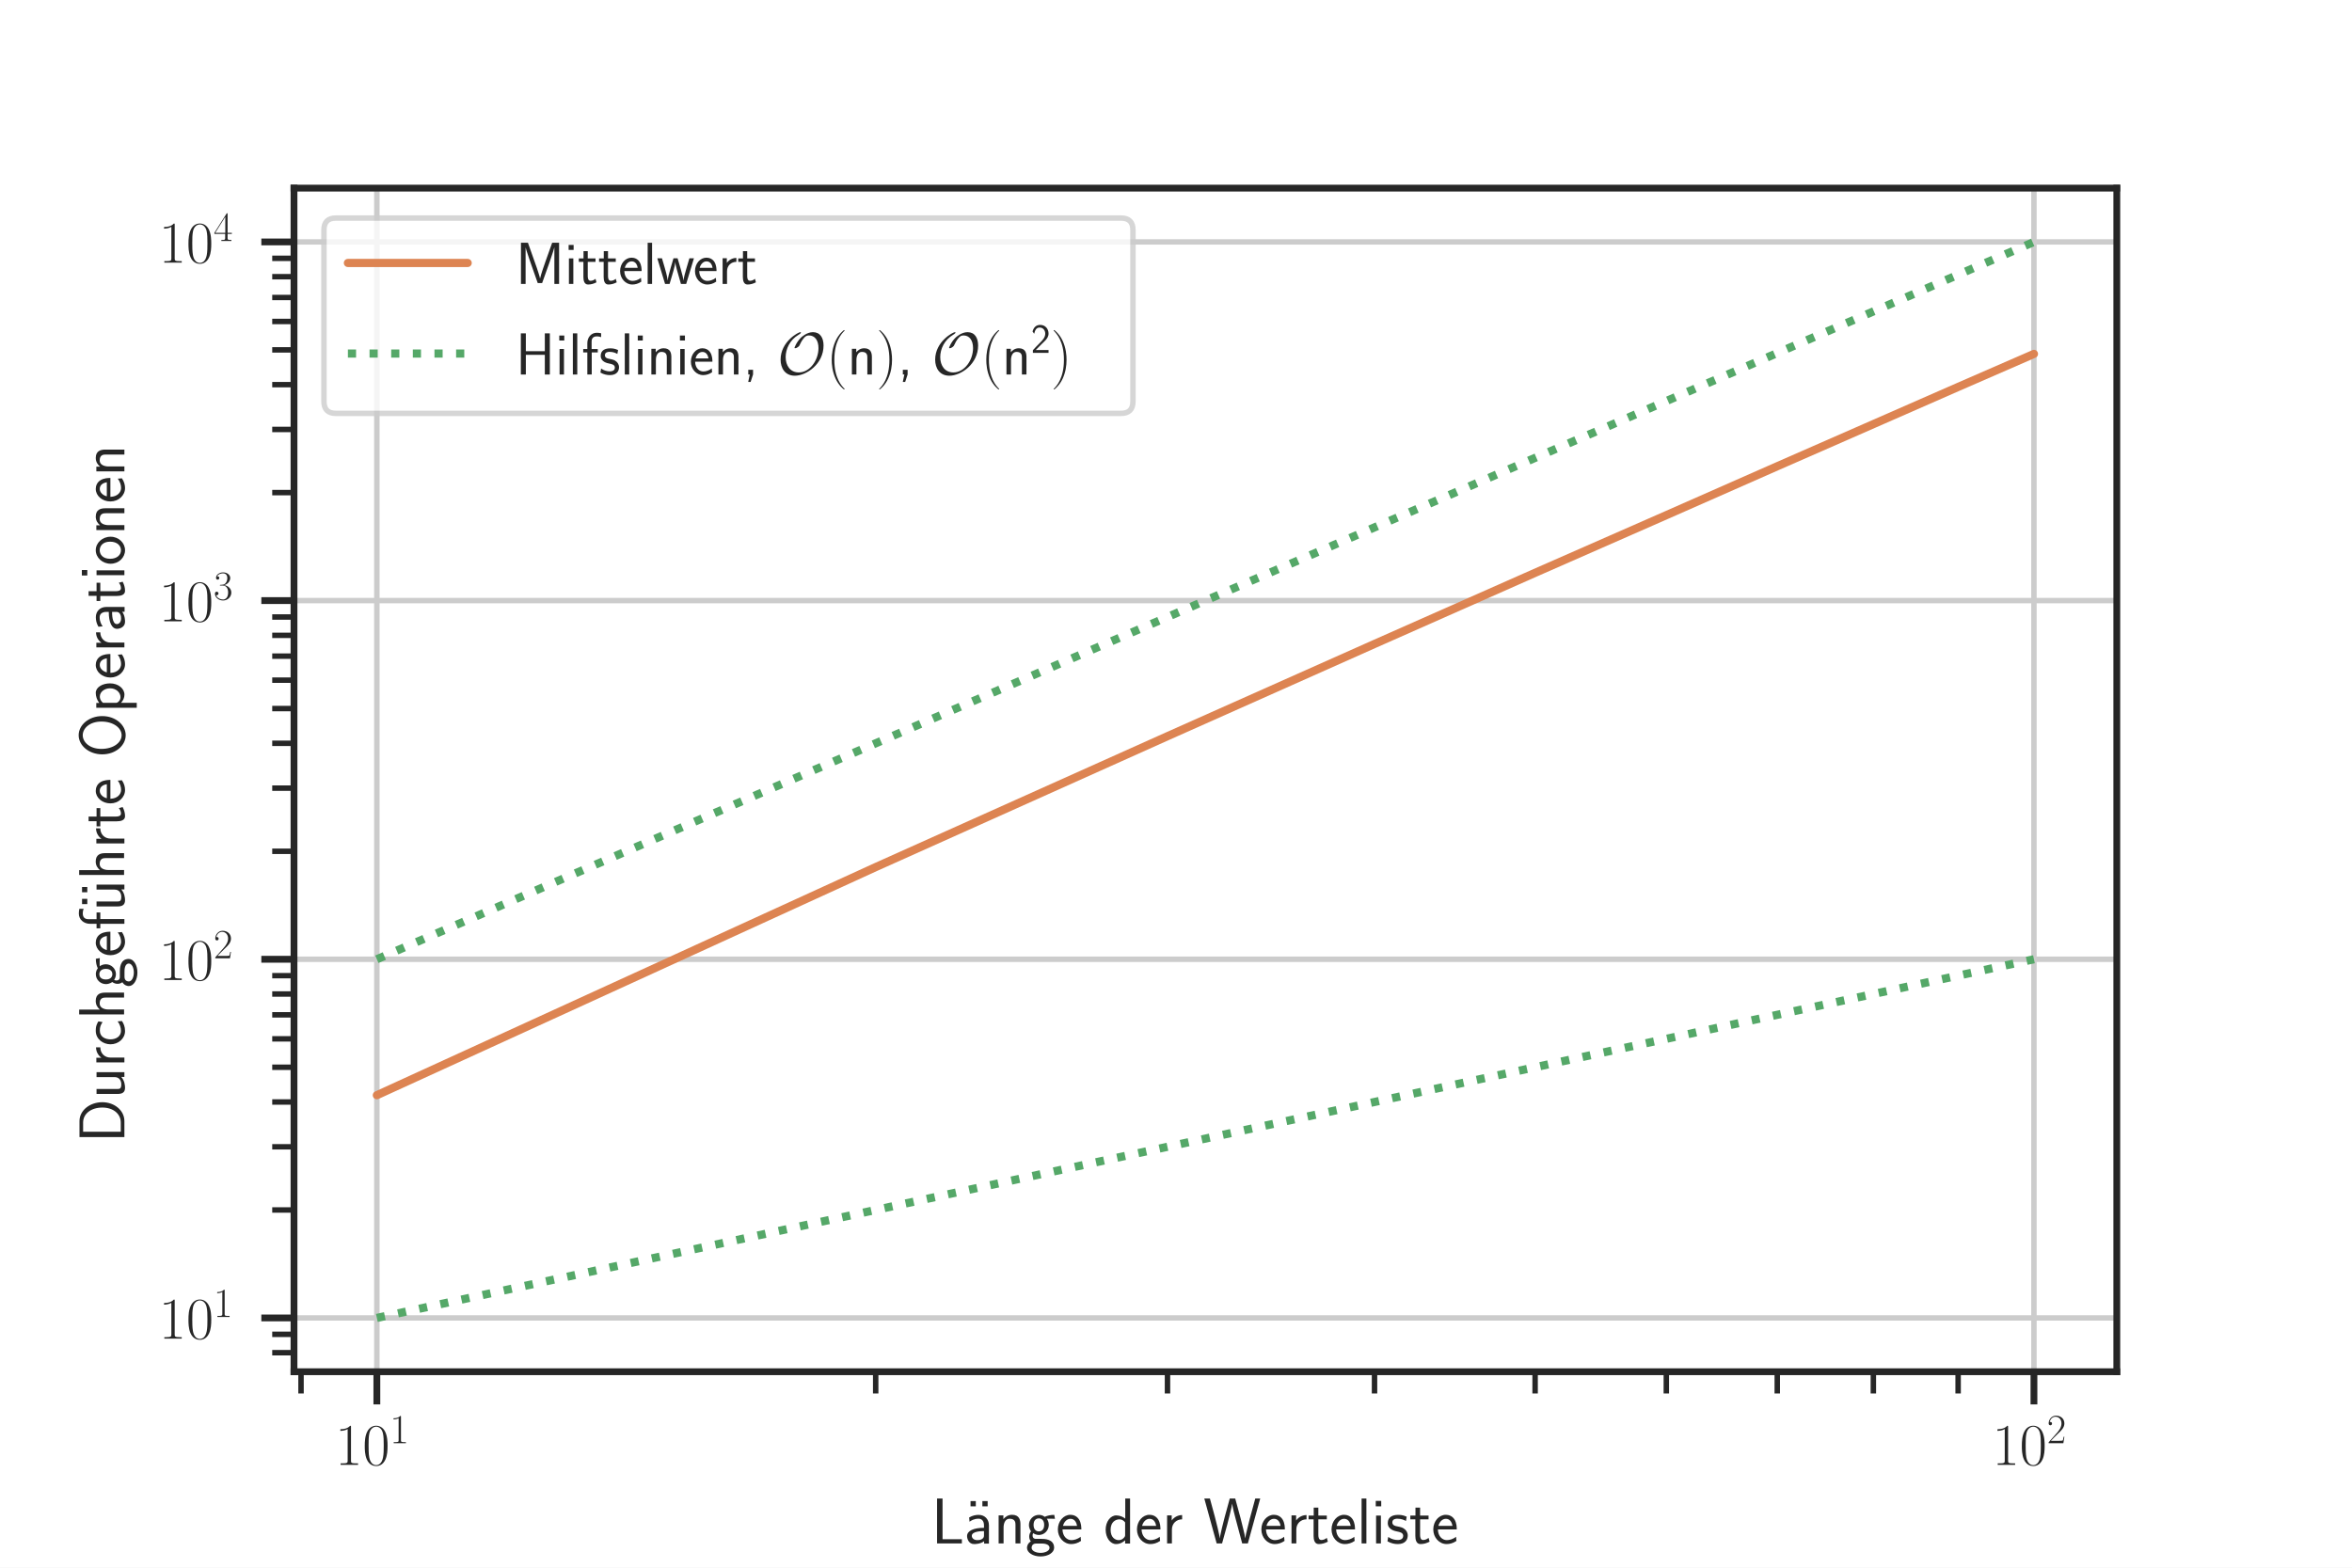
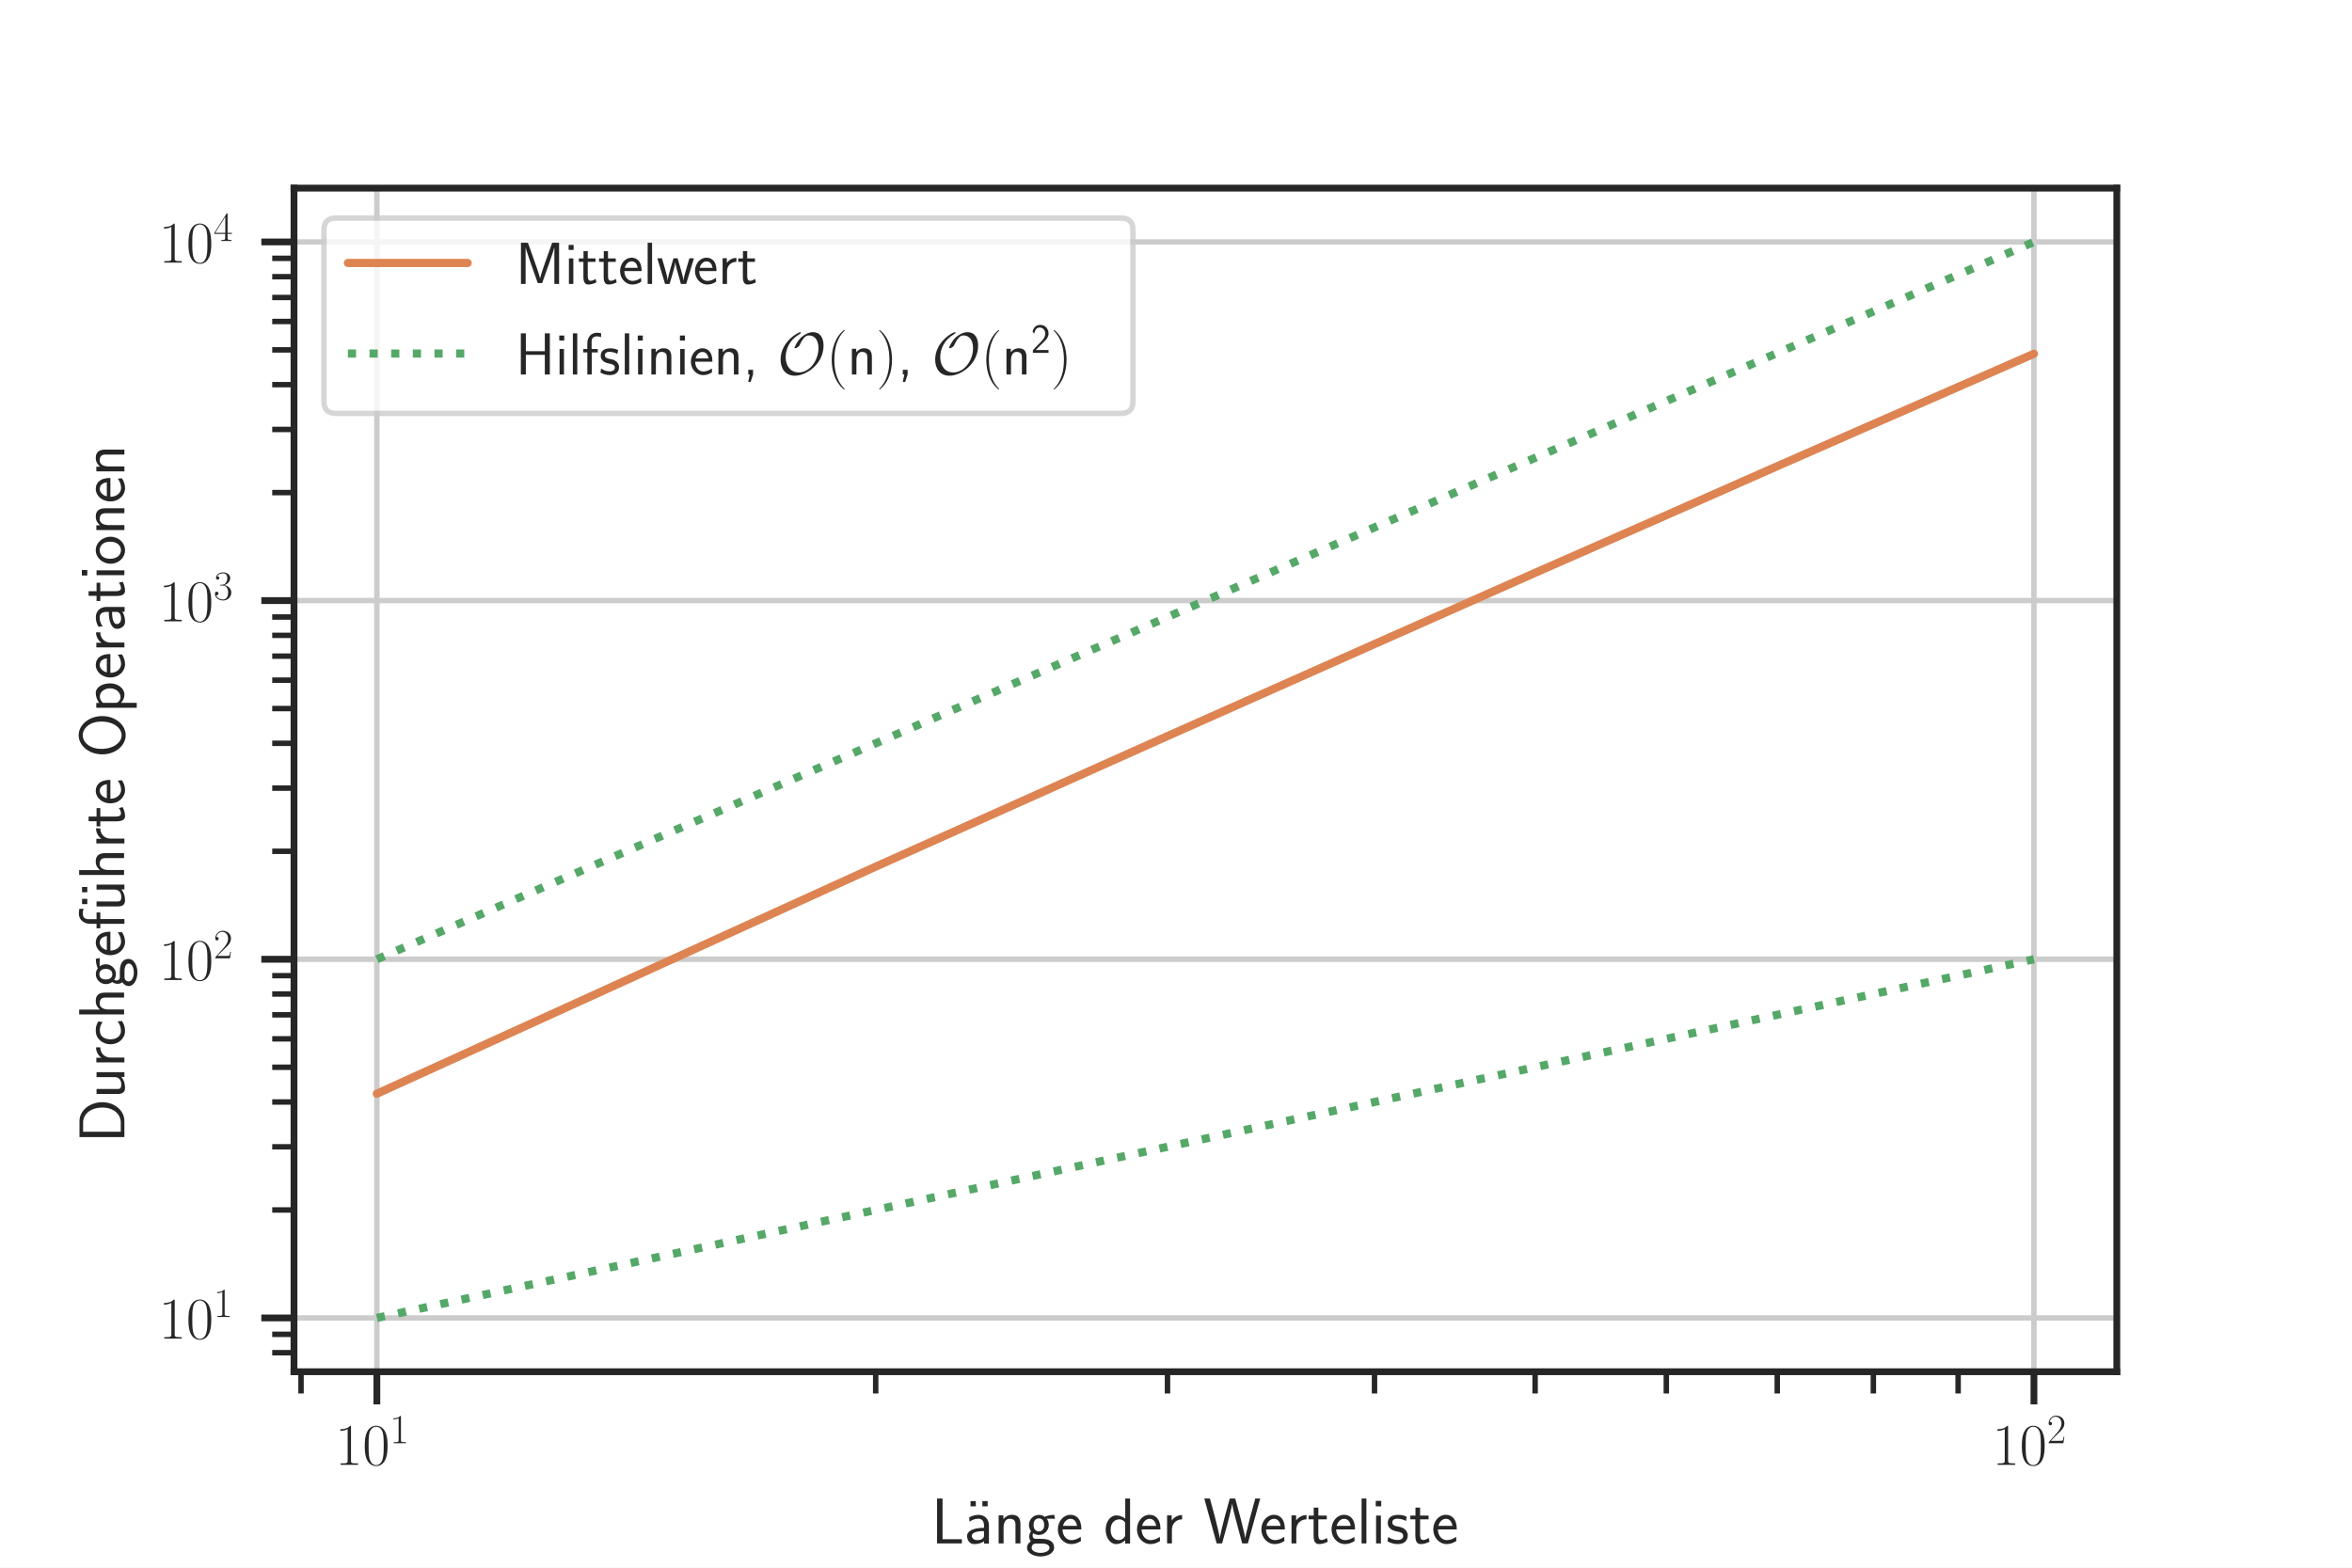
<svg xmlns="http://www.w3.org/2000/svg" xmlns:xlink="http://www.w3.org/1999/xlink" height="288pt" version="1.1" viewBox="0 0 432 288" width="432pt">
  <defs>
    <style type="text/css">*{stroke-linecap:butt;stroke-linejoin:round;}</style>
  </defs>
  <g id="figure_1">
    <g id="patch_1">
      <path d="M 0 288  L 432 288  L 432 0  L 0 0  z " style="fill:#ffffff;" />
    </g>
    <g id="axes_1">
      <g id="patch_2">
        <path d="M 54 252  L 388.8 252  L 388.8 34.56  L 54 34.56  z " style="fill:#ffffff;" />
      </g>
      <g id="matplotlib.axis_1">
        <g id="xtick_1">
          <g id="line2d_1">
-             <path clip-path="url(#p7388813d84)" d="M 69.218 252  L 69.218 34.56  " style="fill:none;stroke:#cccccc;stroke-linecap:round;" />
+             <path clip-path="url(#pfc6d46f05e)" d="M 69.218 252  L 69.218 34.56  " style="fill:none;stroke:#cccccc;stroke-linecap:round;" />
          </g>
          <g id="line2d_2">
            <defs>
-               <path d="M 0 0  L 0 6  " id="m7751dc922f" style="stroke:#262626;stroke-width:1.25;" />
-             </defs>
-             <g>
-               <use style="fill:#262626;stroke:#262626;stroke-width:1.25;" x="69.218" xlink:href="#m7751dc922f" y="252" />
+               <path d="M 0 0  L 0 6  " id="m18d33580fa" style="stroke:#262626;stroke-width:1.25;" />
+             </defs>
+             <g>
+               <use style="fill:#262626;stroke:#262626;stroke-width:1.25;" x="69.218" xlink:href="#m18d33580fa" y="252" />
            </g>
          </g>
          <g id="text_1">
            <g style="fill:#262626;" transform="translate(61.55454 269.1103)scale(0.11 -0.11)">
              <defs>
                <path d="M 1702 4058  C 1702 4192 1696 4192 1606 4192  C 1357 3916 979 3827 621 3827  C 602 3827 570 3827 563 3808  C 557 3795 557 3782 557 3648  C 755 3648 1088 3686 1344 3839  L 1344 461  C 1344 236 1331 160 781 160  L 589 160  L 589 0  C 896 0 1216 0 1523 0  C 1830 0 2150 0 2458 0  L 2458 160  L 2266 160  C 1715 160 1702 230 1702 458  L 1702 4058  z " id="CMR17-31" transform="scale(0.015625)" />
                <path d="M 2688 2025  C 2688 2416 2682 3080 2413 3591  C 2176 4039 1798 4198 1466 4198  C 1158 4198 768 4058 525 3597  C 269 3118 243 2524 243 2025  C 243 1661 250 1106 448 619  C 723 -39 1216 -128 1466 -128  C 1760 -128 2208 -7 2470 600  C 2662 1042 2688 1559 2688 2025  z M 1466 -26  C 1056 -26 813 325 723 812  C 653 1188 653 1738 653 2096  C 653 2588 653 2997 736 3387  C 858 3929 1216 4096 1466 4096  C 1728 4096 2067 3923 2189 3400  C 2272 3036 2278 2607 2278 2096  C 2278 1680 2278 1169 2202 792  C 2067 95 1690 -26 1466 -26  z " id="CMR17-30" transform="scale(0.015625)" />
              </defs>
              <use transform="scale(0.996264)" xlink:href="#CMR17-31" />
              <use transform="translate(45.69048 0)scale(0.996264)" xlink:href="#CMR17-30" />
              <use transform="translate(91.38095 36.15364)scale(0.697382)" xlink:href="#CMR17-31" />
            </g>
          </g>
        </g>
        <g id="xtick_2">
          <g id="line2d_3">
-             <path clip-path="url(#p7388813d84)" d="M 373.582 252  L 373.582 34.56  " style="fill:none;stroke:#cccccc;stroke-linecap:round;" />
+             <path clip-path="url(#pfc6d46f05e)" d="M 373.582 252  L 373.582 34.56  " style="fill:none;stroke:#cccccc;stroke-linecap:round;" />
          </g>
          <g id="line2d_4">
            <g>
-               <use style="fill:#262626;stroke:#262626;stroke-width:1.25;" x="373.582" xlink:href="#m7751dc922f" y="252" />
+               <use style="fill:#262626;stroke:#262626;stroke-width:1.25;" x="373.582" xlink:href="#m18d33580fa" y="252" />
            </g>
          </g>
          <g id="text_2">
            <g style="fill:#262626;" transform="translate(365.9182 269.1103)scale(0.11 -0.11)">
              <defs>
                <path d="M 2669 989  L 2554 989  C 2490 536 2438 459 2413 420  C 2381 369 1920 369 1830 369  L 602 369  C 832 619 1280 1072 1824 1597  C 2214 1967 2669 2402 2669 3035  C 2669 3790 2067 4224 1395 4224  C 691 4224 262 3604 262 3030  C 262 2780 448 2748 525 2748  C 589 2748 781 2787 781 3010  C 781 3207 614 3264 525 3264  C 486 3264 448 3258 422 3245  C 544 3790 915 4058 1306 4058  C 1862 4058 2227 3617 2227 3035  C 2227 2479 1901 2000 1536 1584  L 262 146  L 262 0  L 2515 0  L 2669 989  z " id="CMR17-32" transform="scale(0.015625)" />
              </defs>
              <use transform="scale(0.996264)" xlink:href="#CMR17-31" />
              <use transform="translate(45.69048 0)scale(0.996264)" xlink:href="#CMR17-30" />
              <use transform="translate(91.38095 36.15364)scale(0.697382)" xlink:href="#CMR17-32" />
            </g>
          </g>
        </g>
        <g id="xtick_3">
          <g id="line2d_5">
            <defs>
-               <path d="M 0 0  L 0 4  " id="m224a366de1" style="stroke:#262626;" />
-             </defs>
-             <g>
-               <use style="fill:#262626;stroke:#262626;" x="55.291" xlink:href="#m224a366de1" y="252" />
+               <path d="M 0 0  L 0 4  " id="m194d5237f5" style="stroke:#262626;" />
+             </defs>
+             <g>
+               <use style="fill:#262626;stroke:#262626;" x="55.291" xlink:href="#m194d5237f5" y="252" />
            </g>
          </g>
        </g>
        <g id="xtick_4">
          <g id="line2d_6">
            <g>
-               <use style="fill:#262626;stroke:#262626;" x="160.841" xlink:href="#m224a366de1" y="252" />
+               <use style="fill:#262626;stroke:#262626;" x="160.841" xlink:href="#m194d5237f5" y="252" />
            </g>
          </g>
        </g>
        <g id="xtick_5">
          <g id="line2d_7">
            <g>
-               <use style="fill:#262626;stroke:#262626;" x="214.437" xlink:href="#m224a366de1" y="252" />
+               <use style="fill:#262626;stroke:#262626;" x="214.437" xlink:href="#m194d5237f5" y="252" />
            </g>
          </g>
        </g>
        <g id="xtick_6">
          <g id="line2d_8">
            <g>
-               <use style="fill:#262626;stroke:#262626;" x="252.463" xlink:href="#m224a366de1" y="252" />
+               <use style="fill:#262626;stroke:#262626;" x="252.463" xlink:href="#m194d5237f5" y="252" />
            </g>
          </g>
        </g>
        <g id="xtick_7">
          <g id="line2d_9">
            <g>
-               <use style="fill:#262626;stroke:#262626;" x="281.959" xlink:href="#m224a366de1" y="252" />
+               <use style="fill:#262626;stroke:#262626;" x="281.959" xlink:href="#m194d5237f5" y="252" />
            </g>
          </g>
        </g>
        <g id="xtick_8">
          <g id="line2d_10">
            <g>
-               <use style="fill:#262626;stroke:#262626;" x="306.059" xlink:href="#m224a366de1" y="252" />
+               <use style="fill:#262626;stroke:#262626;" x="306.059" xlink:href="#m194d5237f5" y="252" />
            </g>
          </g>
        </g>
        <g id="xtick_9">
          <g id="line2d_11">
            <g>
-               <use style="fill:#262626;stroke:#262626;" x="326.435" xlink:href="#m224a366de1" y="252" />
+               <use style="fill:#262626;stroke:#262626;" x="326.435" xlink:href="#m194d5237f5" y="252" />
            </g>
          </g>
        </g>
        <g id="xtick_10">
          <g id="line2d_12">
            <g>
-               <use style="fill:#262626;stroke:#262626;" x="344.086" xlink:href="#m224a366de1" y="252" />
+               <use style="fill:#262626;stroke:#262626;" x="344.086" xlink:href="#m194d5237f5" y="252" />
            </g>
          </g>
        </g>
        <g id="xtick_11">
          <g id="line2d_13">
            <g>
-               <use style="fill:#262626;stroke:#262626;" x="359.655" xlink:href="#m224a366de1" y="252" />
+               <use style="fill:#262626;stroke:#262626;" x="359.655" xlink:href="#m194d5237f5" y="252" />
            </g>
          </g>
        </g>
        <g id="text_3">
          <g style="fill:#262626;" transform="translate(171.063 283.5434)scale(0.12 -0.12)">
            <defs>
              <path d="M 1670 414  C 1594 414 1517 414 1440 414  L 1101 414  L 1101 4416  L 563 4416  L 563 0  L 3002 0  L 3002 414  L 1670 414  z " id="CMSS17-4c" transform="scale(0.015625)" />
              <path d="M 1178 4164  L 659 4164  L 659 3648  L 1178 3648  L 1178 4164  z M 2342 4164  L 1824 4164  L 1824 3648  L 2342 3648  L 2342 4164  z " id="CMSS17-7f" transform="scale(0.015625)" />
              <path d="M 2406 1791  C 2406 2392 1978 2808 1402 2808  C 1120 2808 813 2757 461 2553  L 499 2135  C 659 2248 934 2432 1395 2432  C 1722 2432 1920 2180 1920 1782  L 1920 1536  C 896 1536 256 1238 256 726  C 256 461 416 -64 947 -64  C 1043 -64 1562 -64 1933 217  L 1933 -19  L 2406 -19  L 2406 1791  z M 1920 816  C 1920 701 1920 548 1728 434  C 1562 325 1350 325 1261 325  C 941 325 723 511 723 744  C 723 1211 1722 1211 1920 1211  L 1920 816  z " id="CMSS17-61" transform="scale(0.015625)" />
              <path d="M 2618 1877  C 2618 2283 2522 2816 1798 2816  C 1389 2816 1120 2606 941 2389  L 941 2758  L 474 2758  L 474 0  L 960 0  L 960 1559  C 960 1964 1114 2428 1549 2428  C 2112 2428 2131 2048 2131 1829  L 2131 0  L 2618 0  L 2618 1877  z " id="CMSS17-6e" transform="scale(0.015625)" />
              <path d="M 2848 2808  C 2483 2808 2170 2738 1914 2617  C 1702 2777 1485 2808 1338 2808  C 781 2808 358 2349 358 1814  C 358 1468 550 1207 563 1195  C 448 1035 384 863 384 672  C 384 448 474 289 544 200  C 211 -3 166 -314 166 -435  C 166 -898 749 -1280 1498 -1280  C 2253 -1280 2835 -898 2835 -428  C 2835 448 1856 448 1587 448  L 1069 448  C 973 448 717 448 717 791  C 717 921 774 1004 781 1010  C 877 940 1075 832 1338 832  C 1869 832 2310 1278 2310 1827  C 2310 2132 2170 2355 2112 2432  L 2131 2432  C 2150 2432 2419 2432 2515 2432  C 2720 2432 2739 2429 2918 2419  L 2848 2808  z M 1338 1182  C 1120 1182 813 1315 813 1823  C 813 2375 1165 2464 1331 2464  C 1549 2464 1856 2331 1856 1823  C 1856 1271 1504 1182 1338 1182  z M 1581 -10  C 1734 -10 2381 -10 2381 -442  C 2381 -714 1984 -929 1504 -929  C 1018 -929 621 -720 621 -435  C 621 -403 621 -10 1062 -10  L 1581 -10  z " id="CMSS17-67" transform="scale(0.015625)" />
              <path d="M 2502 1377  C 2502 1590 2490 2003 2285 2345  C 2061 2713 1696 2816 1421 2816  C 755 2816 192 2188 192 1375  C 192 582 774 -64 1510 -64  C 1798 -64 2150 19 2470 248  C 2470 274 2458 414 2451 420  C 2451 433 2432 630 2432 656  C 2125 407 1773 325 1517 325  C 1107 325 666 667 646 1377  L 2502 1377  z M 698 1728  C 781 2084 1062 2421 1421 2421  C 1517 2421 1965 2421 2080 1728  L 698 1728  z " id="CMSS17-65" transform="scale(0.015625)" />
              <path d="M 2611 4416  L 2138 4416  L 2138 2438  C 1939 2603 1613 2756 1254 2756  C 672 2756 211 2131 211 1347  C 211 562 666 -64 1235 -64  C 1677 -64 1971 172 2125 306  L 2125 -13  L 2611 -13  L 2611 4416  z M 2125 836  C 2125 747 2125 653 1926 482  C 1798 375 1645 325 1498 325  C 1152 325 698 576 698 1340  C 698 2134 1210 2368 1562 2368  C 1798 2368 1990 2254 2125 2065  L 2125 836  z " id="CMSS17-64" transform="scale(0.015625)" />
              <path d="M 954 1363  C 954 1965 1395 2368 1958 2368  L 1958 2789  C 1549 2789 1165 2585 934 2253  L 934 2758  L 480 2758  L 480 0  L 954 0  L 954 1363  z " id="CMSS17-72" transform="scale(0.015625)" />
              <path d="M 5581 4416  L 5094 4416  L 4557 2437  C 4474 2118 4397 1801 4320 1482  C 4205 1011 4122 681 4109 515  L 4102 515  C 4090 687 4006 1049 3904 1457  C 3827 1795 3744 2131 3654 2462  L 3123 4416  L 2586 4416  L 2080 2562  L 1824 1549  C 1632 747 1626 632 1613 505  L 1606 505  C 1606 543 1581 753 1402 1498  C 1312 1868 1222 2244 1126 2601  L 634 4416  L 83 4416  L 1299 0  L 1830 0  L 2336 1839  L 2592 2851  C 2765 3564 2803 3742 2816 3901  L 2822 3901  C 2822 3876 2880 3474 3130 2545  L 3808 0  L 4365 0  L 5581 4416  z " id="CMSS17-57" transform="scale(0.015625)" />
              <path d="M 1069 2368  L 1901 2368  L 1901 2737  L 1069 2737  L 1069 3520  L 614 3520  L 614 2737  L 109 2737  L 109 2368  L 602 2368  L 602 749  C 602 384 685 -64 1107 -64  C 1427 -64 1722 25 2003 172  L 1901 548  C 1747 414 1562 337 1363 337  C 1082 337 1069 696 1069 856  L 1069 2368  z " id="CMSS17-74" transform="scale(0.015625)" />
              <path d="M 947 4416  L 474 4416  L 474 0  L 947 0  L 947 4416  z " id="CMSS17-6c" transform="scale(0.015625)" />
              <path d="M 979 4183  L 442 4183  L 442 3648  L 979 3648  L 979 4183  z M 947 2739  L 474 2739  L 474 0  L 947 0  L 947 2739  z " id="CMSS17-69" transform="scale(0.015625)" />
              <path d="M 2061 2627  C 1683 2807 1389 2807 1197 2807  C 742 2807 198 2648 198 2003  C 198 1359 902 1218 1094 1179  C 1389 1122 1715 1058 1715 740  C 1715 337 1254 337 1171 337  C 915 337 563 407 243 638  L 166 210  C 531 0 883 -64 1178 -64  C 1965 -64 2163 416 2163 781  C 2163 1094 1984 1305 1862 1401  C 1651 1568 1574 1587 1050 1696  C 960 1709 646 1779 646 2066  C 646 2432 1050 2432 1139 2432  C 1555 2432 1811 2303 1984 2208  L 2061 2627  z " id="CMSS17-73" transform="scale(0.015625)" />
            </defs>
            <use transform="scale(0.996264)" xlink:href="#CMSS17-4c" />
            <use transform="translate(49.72625 0)scale(0.996264)" xlink:href="#CMSS17-7f" />
            <use transform="translate(50.68711 0)scale(0.996264)" xlink:href="#CMSS17-61" />
            <use transform="translate(95.60903 0)scale(0.996264)" xlink:href="#CMSS17-6e" />
            <use transform="translate(143.814 0)scale(0.996264)" xlink:href="#CMSS17-67" />
            <use transform="translate(190.6576 0)scale(0.996264)" xlink:href="#CMSS17-65" />
            <use transform="translate(263.5255 0)scale(0.996264)" xlink:href="#CMSS17-64" />
            <use transform="translate(311.7305 0)scale(0.996264)" xlink:href="#CMSS17-65" />
            <use transform="translate(353.3693 0)scale(0.996264)" xlink:href="#CMSS17-72" />
            <use transform="translate(416.5082 0)scale(0.996264)" xlink:href="#CMSS17-57" />
            <use transform="translate(502.1479 0)scale(0.996264)" xlink:href="#CMSS17-65" />
            <use transform="translate(543.7867 0)scale(0.996264)" xlink:href="#CMSS17-72" />
            <use transform="translate(575.6965 0)scale(0.996264)" xlink:href="#CMSS17-74" />
            <use transform="translate(609.5281 0)scale(0.996264)" xlink:href="#CMSS17-65" />
            <use transform="translate(651.1669 0)scale(0.996264)" xlink:href="#CMSS17-6c" />
            <use transform="translate(673.3476 0)scale(0.996264)" xlink:href="#CMSS17-69" />
            <use transform="translate(695.5283 0)scale(0.996264)" xlink:href="#CMSS17-73" />
            <use transform="translate(731.4419 0)scale(0.996264)" xlink:href="#CMSS17-74" />
            <use transform="translate(765.2734 0)scale(0.996264)" xlink:href="#CMSS17-65" />
          </g>
        </g>
      </g>
      <g id="matplotlib.axis_2">
        <g id="ytick_1">
          <g id="line2d_14">
-             <path clip-path="url(#p7388813d84)" d="M 54 242.116  L 388.8 242.116  " style="fill:none;stroke:#cccccc;stroke-linecap:round;" />
+             <path clip-path="url(#pfc6d46f05e)" d="M 54 242.116  L 388.8 242.116  " style="fill:none;stroke:#cccccc;stroke-linecap:round;" />
          </g>
          <g id="line2d_15">
            <defs>
-               <path d="M 0 0  L -6 0  " id="m3e119f5c0b" style="stroke:#262626;stroke-width:1.25;" />
-             </defs>
-             <g>
-               <use style="fill:#262626;stroke:#262626;stroke-width:1.25;" x="54" xlink:href="#m3e119f5c0b" y="242.116" />
+               <path d="M 0 0  L -6 0  " id="m3c5a8a7a75" style="stroke:#262626;stroke-width:1.25;" />
+             </defs>
+             <g>
+               <use style="fill:#262626;stroke:#262626;stroke-width:1.25;" x="54" xlink:href="#m3c5a8a7a75" y="242.116" />
            </g>
          </g>
          <g id="text_4">
            <g style="fill:#262626;" transform="translate(29.17273 245.9215)scale(0.11 -0.11)">
              <use transform="scale(0.996264)" xlink:href="#CMR17-31" />
              <use transform="translate(45.69048 0)scale(0.996264)" xlink:href="#CMR17-30" />
              <use transform="translate(91.38095 36.15364)scale(0.697382)" xlink:href="#CMR17-31" />
            </g>
          </g>
        </g>
        <g id="ytick_2">
          <g id="line2d_16">
-             <path clip-path="url(#p7388813d84)" d="M 54 176.225  L 388.8 176.225  " style="fill:none;stroke:#cccccc;stroke-linecap:round;" />
+             <path clip-path="url(#pfc6d46f05e)" d="M 54 176.225  L 388.8 176.225  " style="fill:none;stroke:#cccccc;stroke-linecap:round;" />
          </g>
          <g id="line2d_17">
            <g>
-               <use style="fill:#262626;stroke:#262626;stroke-width:1.25;" x="54" xlink:href="#m3e119f5c0b" y="176.225" />
+               <use style="fill:#262626;stroke:#262626;stroke-width:1.25;" x="54" xlink:href="#m3c5a8a7a75" y="176.225" />
            </g>
          </g>
          <g id="text_5">
            <g style="fill:#262626;" transform="translate(29.17273 180.0306)scale(0.11 -0.11)">
              <use transform="scale(0.996264)" xlink:href="#CMR17-31" />
              <use transform="translate(45.69048 0)scale(0.996264)" xlink:href="#CMR17-30" />
              <use transform="translate(91.38095 36.15364)scale(0.697382)" xlink:href="#CMR17-32" />
            </g>
          </g>
        </g>
        <g id="ytick_3">
          <g id="line2d_18">
-             <path clip-path="url(#p7388813d84)" d="M 54 110.335  L 388.8 110.335  " style="fill:none;stroke:#cccccc;stroke-linecap:round;" />
+             <path clip-path="url(#pfc6d46f05e)" d="M 54 110.335  L 388.8 110.335  " style="fill:none;stroke:#cccccc;stroke-linecap:round;" />
          </g>
          <g id="line2d_19">
            <g>
-               <use style="fill:#262626;stroke:#262626;stroke-width:1.25;" x="54" xlink:href="#m3e119f5c0b" y="110.335" />
+               <use style="fill:#262626;stroke:#262626;stroke-width:1.25;" x="54" xlink:href="#m3c5a8a7a75" y="110.335" />
            </g>
          </g>
          <g id="text_6">
            <g style="fill:#262626;" transform="translate(29.17273 114.1397)scale(0.11 -0.11)">
              <defs>
                <path d="M 1414 2157  C 1984 2157 2234 1662 2234 1090  C 2234 320 1824 25 1453 25  C 1114 25 563 194 390 693  C 422 680 454 680 486 680  C 640 680 755 782 755 948  C 755 1133 614 1216 486 1216  C 378 1216 211 1165 211 926  C 211 335 787 -128 1466 -128  C 2176 -128 2720 430 2720 1085  C 2720 1707 2208 2157 1600 2227  C 2086 2328 2554 2756 2554 3329  C 2554 3820 2048 4179 1472 4179  C 890 4179 378 3829 378 3329  C 378 3110 544 3072 627 3072  C 762 3072 877 3155 877 3321  C 877 3486 762 3569 627 3569  C 602 3569 570 3569 544 3557  C 730 3959 1235 4032 1459 4032  C 1683 4032 2106 3925 2106 3320  C 2106 3143 2080 2828 1862 2550  C 1670 2304 1453 2304 1242 2284  C 1210 2284 1062 2269 1037 2269  C 992 2263 966 2257 966 2208  C 966 2163 973 2157 1101 2157  L 1414 2157  z " id="CMR17-33" transform="scale(0.015625)" />
              </defs>
              <use transform="scale(0.996264)" xlink:href="#CMR17-31" />
              <use transform="translate(45.69048 0)scale(0.996264)" xlink:href="#CMR17-30" />
              <use transform="translate(91.38095 36.15364)scale(0.697382)" xlink:href="#CMR17-33" />
            </g>
          </g>
        </g>
        <g id="ytick_4">
          <g id="line2d_20">
-             <path clip-path="url(#p7388813d84)" d="M 54 44.444  L 388.8 44.444  " style="fill:none;stroke:#cccccc;stroke-linecap:round;" />
+             <path clip-path="url(#pfc6d46f05e)" d="M 54 44.444  L 388.8 44.444  " style="fill:none;stroke:#cccccc;stroke-linecap:round;" />
          </g>
          <g id="line2d_21">
            <g>
-               <use style="fill:#262626;stroke:#262626;stroke-width:1.25;" x="54" xlink:href="#m3e119f5c0b" y="44.444" />
+               <use style="fill:#262626;stroke:#262626;stroke-width:1.25;" x="54" xlink:href="#m3c5a8a7a75" y="44.444" />
            </g>
          </g>
          <g id="text_7">
            <g style="fill:#262626;" transform="translate(29.17273 48.24881)scale(0.11 -0.11)">
              <defs>
                <path d="M 2150 4122  C 2150 4256 2144 4256 2029 4256  L 128 1254  L 128 1088  L 1779 1088  L 1779 457  C 1779 224 1766 160 1318 160  L 1197 160  L 1197 0  C 1402 0 1747 0 1965 0  C 2182 0 2528 0 2733 0  L 2733 160  L 2611 160  C 2163 160 2150 224 2150 457  L 2150 1088  L 2803 1088  L 2803 1254  L 2150 1254  L 2150 4122  z M 1798 3703  L 1798 1254  L 256 1254  L 1798 3703  z " id="CMR17-34" transform="scale(0.015625)" />
              </defs>
              <use transform="scale(0.996264)" xlink:href="#CMR17-31" />
              <use transform="translate(45.69048 0)scale(0.996264)" xlink:href="#CMR17-30" />
              <use transform="translate(91.38095 36.15364)scale(0.697382)" xlink:href="#CMR17-34" />
            </g>
          </g>
        </g>
        <g id="ytick_5">
          <g id="line2d_22">
            <defs>
-               <path d="M 0 0  L -4 0  " id="maba3a957bd" style="stroke:#262626;" />
-             </defs>
-             <g>
-               <use style="fill:#262626;stroke:#262626;" x="54" xlink:href="#maba3a957bd" y="248.502" />
+               <path d="M 0 0  L -4 0  " id="m98c949dd02" style="stroke:#262626;" />
+             </defs>
+             <g>
+               <use style="fill:#262626;stroke:#262626;" x="54" xlink:href="#m98c949dd02" y="248.502" />
            </g>
          </g>
        </g>
        <g id="ytick_6">
          <g id="line2d_23">
            <g>
-               <use style="fill:#262626;stroke:#262626;" x="54" xlink:href="#maba3a957bd" y="245.131" />
+               <use style="fill:#262626;stroke:#262626;" x="54" xlink:href="#m98c949dd02" y="245.131" />
            </g>
          </g>
        </g>
        <g id="ytick_7">
          <g id="line2d_24">
            <g>
-               <use style="fill:#262626;stroke:#262626;" x="54" xlink:href="#maba3a957bd" y="222.281" />
+               <use style="fill:#262626;stroke:#262626;" x="54" xlink:href="#m98c949dd02" y="222.281" />
            </g>
          </g>
        </g>
        <g id="ytick_8">
          <g id="line2d_25">
            <g>
-               <use style="fill:#262626;stroke:#262626;" x="54" xlink:href="#maba3a957bd" y="210.678" />
+               <use style="fill:#262626;stroke:#262626;" x="54" xlink:href="#m98c949dd02" y="210.678" />
            </g>
          </g>
        </g>
        <g id="ytick_9">
          <g id="line2d_26">
            <g>
-               <use style="fill:#262626;stroke:#262626;" x="54" xlink:href="#maba3a957bd" y="202.446" />
+               <use style="fill:#262626;stroke:#262626;" x="54" xlink:href="#m98c949dd02" y="202.446" />
            </g>
          </g>
        </g>
        <g id="ytick_10">
          <g id="line2d_27">
            <g>
-               <use style="fill:#262626;stroke:#262626;" x="54" xlink:href="#maba3a957bd" y="196.061" />
+               <use style="fill:#262626;stroke:#262626;" x="54" xlink:href="#m98c949dd02" y="196.061" />
            </g>
          </g>
        </g>
        <g id="ytick_11">
          <g id="line2d_28">
            <g>
-               <use style="fill:#262626;stroke:#262626;" x="54" xlink:href="#maba3a957bd" y="190.843" />
+               <use style="fill:#262626;stroke:#262626;" x="54" xlink:href="#m98c949dd02" y="190.843" />
            </g>
          </g>
        </g>
        <g id="ytick_12">
          <g id="line2d_29">
            <g>
-               <use style="fill:#262626;stroke:#262626;" x="54" xlink:href="#maba3a957bd" y="186.432" />
+               <use style="fill:#262626;stroke:#262626;" x="54" xlink:href="#m98c949dd02" y="186.432" />
            </g>
          </g>
        </g>
        <g id="ytick_13">
          <g id="line2d_30">
            <g>
-               <use style="fill:#262626;stroke:#262626;" x="54" xlink:href="#maba3a957bd" y="182.611" />
+               <use style="fill:#262626;stroke:#262626;" x="54" xlink:href="#m98c949dd02" y="182.611" />
            </g>
          </g>
        </g>
        <g id="ytick_14">
          <g id="line2d_31">
            <g>
-               <use style="fill:#262626;stroke:#262626;" x="54" xlink:href="#maba3a957bd" y="179.24" />
+               <use style="fill:#262626;stroke:#262626;" x="54" xlink:href="#m98c949dd02" y="179.24" />
            </g>
          </g>
        </g>
        <g id="ytick_15">
          <g id="line2d_32">
            <g>
-               <use style="fill:#262626;stroke:#262626;" x="54" xlink:href="#maba3a957bd" y="156.39" />
+               <use style="fill:#262626;stroke:#262626;" x="54" xlink:href="#m98c949dd02" y="156.39" />
            </g>
          </g>
        </g>
        <g id="ytick_16">
          <g id="line2d_33">
            <g>
-               <use style="fill:#262626;stroke:#262626;" x="54" xlink:href="#maba3a957bd" y="144.788" />
+               <use style="fill:#262626;stroke:#262626;" x="54" xlink:href="#m98c949dd02" y="144.788" />
            </g>
          </g>
        </g>
        <g id="ytick_17">
          <g id="line2d_34">
            <g>
-               <use style="fill:#262626;stroke:#262626;" x="54" xlink:href="#maba3a957bd" y="136.555" />
+               <use style="fill:#262626;stroke:#262626;" x="54" xlink:href="#m98c949dd02" y="136.555" />
            </g>
          </g>
        </g>
        <g id="ytick_18">
          <g id="line2d_35">
            <g>
-               <use style="fill:#262626;stroke:#262626;" x="54" xlink:href="#maba3a957bd" y="130.17" />
+               <use style="fill:#262626;stroke:#262626;" x="54" xlink:href="#m98c949dd02" y="130.17" />
            </g>
          </g>
        </g>
        <g id="ytick_19">
          <g id="line2d_36">
            <g>
-               <use style="fill:#262626;stroke:#262626;" x="54" xlink:href="#maba3a957bd" y="124.952" />
+               <use style="fill:#262626;stroke:#262626;" x="54" xlink:href="#m98c949dd02" y="124.952" />
            </g>
          </g>
        </g>
        <g id="ytick_20">
          <g id="line2d_37">
            <g>
-               <use style="fill:#262626;stroke:#262626;" x="54" xlink:href="#maba3a957bd" y="120.541" />
+               <use style="fill:#262626;stroke:#262626;" x="54" xlink:href="#m98c949dd02" y="120.541" />
            </g>
          </g>
        </g>
        <g id="ytick_21">
          <g id="line2d_38">
            <g>
-               <use style="fill:#262626;stroke:#262626;" x="54" xlink:href="#maba3a957bd" y="116.72" />
+               <use style="fill:#262626;stroke:#262626;" x="54" xlink:href="#m98c949dd02" y="116.72" />
            </g>
          </g>
        </g>
        <g id="ytick_22">
          <g id="line2d_39">
            <g>
-               <use style="fill:#262626;stroke:#262626;" x="54" xlink:href="#maba3a957bd" y="113.35" />
+               <use style="fill:#262626;stroke:#262626;" x="54" xlink:href="#m98c949dd02" y="113.35" />
            </g>
          </g>
        </g>
        <g id="ytick_23">
          <g id="line2d_40">
            <g>
-               <use style="fill:#262626;stroke:#262626;" x="54" xlink:href="#maba3a957bd" y="90.499" />
+               <use style="fill:#262626;stroke:#262626;" x="54" xlink:href="#m98c949dd02" y="90.499" />
            </g>
          </g>
        </g>
        <g id="ytick_24">
          <g id="line2d_41">
            <g>
-               <use style="fill:#262626;stroke:#262626;" x="54" xlink:href="#maba3a957bd" y="78.897" />
+               <use style="fill:#262626;stroke:#262626;" x="54" xlink:href="#m98c949dd02" y="78.897" />
            </g>
          </g>
        </g>
        <g id="ytick_25">
          <g id="line2d_42">
            <g>
-               <use style="fill:#262626;stroke:#262626;" x="54" xlink:href="#maba3a957bd" y="70.664" />
+               <use style="fill:#262626;stroke:#262626;" x="54" xlink:href="#m98c949dd02" y="70.664" />
            </g>
          </g>
        </g>
        <g id="ytick_26">
          <g id="line2d_43">
            <g>
-               <use style="fill:#262626;stroke:#262626;" x="54" xlink:href="#maba3a957bd" y="64.279" />
+               <use style="fill:#262626;stroke:#262626;" x="54" xlink:href="#m98c949dd02" y="64.279" />
            </g>
          </g>
        </g>
        <g id="ytick_27">
          <g id="line2d_44">
            <g>
-               <use style="fill:#262626;stroke:#262626;" x="54" xlink:href="#maba3a957bd" y="59.061" />
+               <use style="fill:#262626;stroke:#262626;" x="54" xlink:href="#m98c949dd02" y="59.061" />
            </g>
          </g>
        </g>
        <g id="ytick_28">
          <g id="line2d_45">
            <g>
-               <use style="fill:#262626;stroke:#262626;" x="54" xlink:href="#maba3a957bd" y="54.65" />
+               <use style="fill:#262626;stroke:#262626;" x="54" xlink:href="#m98c949dd02" y="54.65" />
            </g>
          </g>
        </g>
        <g id="ytick_29">
          <g id="line2d_46">
            <g>
-               <use style="fill:#262626;stroke:#262626;" x="54" xlink:href="#maba3a957bd" y="50.829" />
+               <use style="fill:#262626;stroke:#262626;" x="54" xlink:href="#m98c949dd02" y="50.829" />
            </g>
          </g>
        </g>
        <g id="ytick_30">
          <g id="line2d_47">
            <g>
-               <use style="fill:#262626;stroke:#262626;" x="54" xlink:href="#maba3a957bd" y="47.459" />
+               <use style="fill:#262626;stroke:#262626;" x="54" xlink:href="#m98c949dd02" y="47.459" />
            </g>
          </g>
        </g>
        <g id="text_8">
          <g style="fill:#262626;" transform="translate(22.84813 209.9597)rotate(-90)scale(0.12 -0.12)">
            <defs>
              <path d="M 570 4416  L 570 0  L 2144 0  C 3194 0 4000 980 4000 2170  C 4000 3398 3194 4416 2144 4416  L 570 4416  z M 1094 357  L 1094 4059  L 2003 4059  C 2861 4059 3475 3277 3475 2170  C 3475 1107 2867 357 2003 357  L 1094 357  z " id="CMSS17-44" transform="scale(0.015625)" />
              <path d="M 2618 2739  L 2131 2739  L 2131 972  C 2131 498 1786 306 1421 306  C 998 306 960 447 960 709  L 960 2739  L 474 2739  L 474 678  C 474 179 646 -64 1088 -64  C 1306 -64 1798 -13 2144 306  L 2144 0  L 2618 0  L 2618 2739  z " id="CMSS17-75" transform="scale(0.015625)" />
              <path d="M 2464 2541  C 2464 2585 2170 2714 2093 2739  C 1882 2816 1613 2816 1542 2816  C 710 2816 211 2093 211 1363  C 211 595 768 -64 1517 -64  C 1946 -64 2253 76 2502 242  L 2464 664  C 2189 453 1869 337 1523 337  C 1024 337 698 774 698 1369  C 698 1831 909 2414 1549 2414  C 1901 2414 2099 2343 2394 2145  L 2464 2541  z " id="CMSS17-63" transform="scale(0.015625)" />
              <path d="M 2618 1891  C 2618 2292 2522 2820 1798 2820  C 1395 2820 1133 2623 947 2407  L 947 4448  L 474 4448  L 474 32  L 960 32  L 960 1573  C 960 1973 1114 2432 1549 2432  C 2112 2432 2131 2056 2131 1839  L 2131 32  L 2618 32  L 2618 1891  z " id="CMSS17-68" transform="scale(0.015625)" />
              <path d="M 1075 2368  L 1722 2368  L 1722 2737  L 1062 2737  L 1062 3559  C 1062 4014 1408 4092 1606 4092  C 1670 4092 1850 4092 2080 4009  L 2080 4429  C 1933 4461 1754 4480 1613 4480  C 1018 4480 602 3993 602 3359  L 602 2737  L 160 2737  L 160 2368  L 602 2368  L 602 0  L 1075 0  L 1075 2368  z " id="CMSS17-66" transform="scale(0.015625)" />
              <path d="M 4096 2178  C 4096 3503 3219 4497 2214 4497  C 1210 4497 333 3497 333 2178  C 333 847 1222 -128 2214 -128  C 3206 -128 4096 847 4096 2178  z M 2214 273  C 1510 273 870 1057 870 2261  C 870 3433 1549 4096 2214 4096  C 2880 4096 3558 3433 3558 2261  C 3558 1051 2912 273 2214 273  z " id="CMSS17-4f" transform="scale(0.015625)" />
              <path d="M 966 333  C 1178 129 1466 -5 1773 -5  C 2368 -5 2880 603 2880 1412  C 2880 2159 2496 2816 1946 2816  C 1626 2816 1242 2702 954 2472  L 954 2765  L 480 2765  L 480 -1216  L 966 -1216  L 966 333  z M 966 2100  C 1018 2176 1235 2415 1587 2415  C 2035 2415 2394 1960 2394 1412  C 2394 787 1958 384 1530 384  C 1402 384 1267 415 1139 523  C 966 674 966 768 966 857  L 966 2100  z " id="CMSS17-70" transform="scale(0.015625)" />
              <path d="M 2829 1356  C 2829 2176 2221 2816 1504 2816  C 768 2816 173 2157 173 1356  C 173 544 787 -64 1498 -64  C 2227 -64 2829 563 2829 1356  z M 1504 337  C 1050 337 659 709 659 1408  C 659 2151 1114 2427 1498 2427  C 1914 2427 2342 2126 2342 1408  C 2342 683 1926 337 1504 337  z " id="CMSS17-6f" transform="scale(0.015625)" />
            </defs>
            <use transform="scale(0.996264)" xlink:href="#CMSS17-44" />
            <use transform="translate(67.54284 0)scale(0.996264)" xlink:href="#CMSS17-75" />
            <use transform="translate(115.7478 0)scale(0.996264)" xlink:href="#CMSS17-72" />
            <use transform="translate(147.6576 0)scale(0.996264)" xlink:href="#CMSS17-63" />
            <use transform="translate(189.2964 0)scale(0.996264)" xlink:href="#CMSS17-68" />
            <use transform="translate(237.5013 0)scale(0.996264)" xlink:href="#CMSS17-67" />
            <use transform="translate(284.3449 0)scale(0.996264)" xlink:href="#CMSS17-65" />
            <use transform="translate(325.9838 0)scale(0.996264)" xlink:href="#CMSS17-66" />
            <use transform="translate(355.2911 0)scale(0.996264)" xlink:href="#CMSS17-7f" />
            <use transform="translate(354.6104 0)scale(0.996264)" xlink:href="#CMSS17-75" />
            <use transform="translate(402.8154 0)scale(0.996264)" xlink:href="#CMSS17-68" />
            <use transform="translate(451.0203 0)scale(0.996264)" xlink:href="#CMSS17-72" />
            <use transform="translate(482.9301 0)scale(0.996264)" xlink:href="#CMSS17-74" />
            <use transform="translate(516.7617 0)scale(0.996264)" xlink:href="#CMSS17-65" />
            <use transform="translate(589.6296 0)scale(0.996264)" xlink:href="#CMSS17-4f" />
            <use transform="translate(658.6538 0)scale(0.996264)" xlink:href="#CMSS17-70" />
            <use transform="translate(709.4612 0)scale(0.996264)" xlink:href="#CMSS17-65" />
            <use transform="translate(751.1 0)scale(0.996264)" xlink:href="#CMSS17-72" />
            <use transform="translate(783.0098 0)scale(0.996264)" xlink:href="#CMSS17-61" />
            <use transform="translate(827.9317 0)scale(0.996264)" xlink:href="#CMSS17-74" />
            <use transform="translate(861.7633 0)scale(0.996264)" xlink:href="#CMSS17-69" />
            <use transform="translate(883.944 0)scale(0.996264)" xlink:href="#CMSS17-6f" />
            <use transform="translate(930.7877 0)scale(0.996264)" xlink:href="#CMSS17-6e" />
            <use transform="translate(978.9926 0)scale(0.996264)" xlink:href="#CMSS17-65" />
            <use transform="translate(1020.631 0)scale(0.996264)" xlink:href="#CMSS17-6e" />
          </g>
        </g>
      </g>
      <g id="line2d_48">
-         <path clip-path="url(#p7388813d84)" d="M 69.218 201.201  L 160.841 159.293  L 214.437 135.246  L 252.463 118.299  L 281.959 105.232  L 306.059 94.642  L 326.435 85.656  L 344.086 77.916  L 359.655 71.086  L 373.582 65.017  " style="fill:none;stroke:#dd8452;stroke-linecap:round;stroke-width:1.5;" />
+         <path clip-path="url(#pfc6d46f05e)" d="M 69.218 200.928  L 160.841 159.211  L 214.437 135.226  L 252.463 118.318  L 281.959 105.233  L 306.059 94.647  L 326.435 85.646  L 344.086 77.896  L 359.655 71.091  L 373.582 64.988  " style="fill:none;stroke:#dd8452;stroke-linecap:round;stroke-width:1.5;" />
      </g>
      <g id="line2d_49">
-         <path clip-path="url(#p7388813d84)" d="M 69.218 242.116  L 160.841 222.281  L 214.437 210.678  L 252.463 202.446  L 281.959 196.061  L 306.059 190.843  L 326.435 186.432  L 344.086 182.611  L 359.655 179.24  L 373.582 176.225  " style="fill:none;stroke:#55a868;stroke-dasharray:1.5,2.475;stroke-dashoffset:0;stroke-width:1.5;" />
+         <path clip-path="url(#pfc6d46f05e)" d="M 69.218 242.116  L 160.841 222.281  L 214.437 210.678  L 252.463 202.446  L 281.959 196.061  L 306.059 190.843  L 326.435 186.432  L 344.086 182.611  L 359.655 179.24  L 373.582 176.225  " style="fill:none;stroke:#55a868;stroke-dasharray:1.5,2.475;stroke-dashoffset:0;stroke-width:1.5;" />
      </g>
      <g id="line2d_50">
-         <path clip-path="url(#p7388813d84)" d="M 69.218 176.225  L 160.841 136.555  L 214.437 113.35  L 252.463 96.885  L 281.959 84.114  L 306.059 73.679  L 326.435 64.857  L 344.086 57.215  L 359.655 50.474  L 373.582 44.444  " style="fill:none;stroke:#55a868;stroke-dasharray:1.5,2.475;stroke-dashoffset:0;stroke-width:1.5;" />
+         <path clip-path="url(#pfc6d46f05e)" d="M 69.218 176.225  L 160.841 136.555  L 214.437 113.35  L 252.463 96.885  L 281.959 84.114  L 306.059 73.679  L 326.435 64.857  L 344.086 57.215  L 359.655 50.474  L 373.582 44.444  " style="fill:none;stroke:#55a868;stroke-dasharray:1.5,2.475;stroke-dashoffset:0;stroke-width:1.5;" />
      </g>
      <g id="patch_3">
        <path d="M 54 252  L 54 34.56  " style="fill:none;stroke:#262626;stroke-linecap:square;stroke-linejoin:miter;stroke-width:1.25;" />
      </g>
      <g id="patch_4">
        <path d="M 388.8 252  L 388.8 34.56  " style="fill:none;stroke:#262626;stroke-linecap:square;stroke-linejoin:miter;stroke-width:1.25;" />
      </g>
      <g id="patch_5">
        <path d="M 54 252  L 388.8 252  " style="fill:none;stroke:#262626;stroke-linecap:square;stroke-linejoin:miter;stroke-width:1.25;" />
      </g>
      <g id="patch_6">
        <path d="M 54 34.56  L 388.8 34.56  " style="fill:none;stroke:#262626;stroke-linecap:square;stroke-linejoin:miter;stroke-width:1.25;" />
      </g>
      <g id="legend_1">
        <g id="patch_7">
          <path d="M 61.7 75.942  L 205.894 75.942  Q 208.094 75.942 208.094 73.742  L 208.094 42.26  Q 208.094 40.06 205.894 40.06  L 61.7 40.06  Q 59.5 40.06 59.5 42.26  L 59.5 73.742  Q 59.5 75.942 61.7 75.942  z " style="fill:#ffffff;opacity:0.8;stroke:#cccccc;stroke-linejoin:miter;" />
        </g>
        <g id="line2d_51">
          <path d="M 63.9 48.31  L 85.9 48.31  " style="fill:none;stroke:#dd8452;stroke-linecap:round;stroke-width:1.5;" />
        </g>
        <g id="line2d_52" />
        <g id="text_9">
          <g style="fill:#262626;" transform="translate(94.7 52.16)scale(0.11 -0.11)">
            <defs>
              <path d="M 3194 2371  L 2886 1473  C 2835 1307 2662 791 2624 587  L 2618 587  C 2598 715 2560 849 2458 1174  C 2400 1365 2336 1562 2272 1741  L 1325 4416  L 576 4416  L 576 0  L 1075 0  L 1075 3900  L 1082 3900  C 1082 3894 1139 3613 1530 2499  L 2374 96  L 2848 96  L 3610 2231  C 3661 2378 3821 2843 3891 3066  C 3955 3257 4115 3728 4154 3913  L 4160 3913  L 4160 0  L 4666 0  L 4666 4416  L 3923 4416  L 3194 2371  z " id="CMSS17-4d" transform="scale(0.015625)" />
              <path d="M 4013 2752  L 3526 2752  L 3187 1601  C 3117 1358 2918 685 2893 371  L 2886 371  C 2874 564 2765 1024 2586 1633  L 2259 2752  L 1818 2752  L 1498 1658  C 1338 1101 1216 627 1203 371  L 1197 371  C 1171 749 909 1633 870 1773  L 582 2752  L 83 2752  L 915 0  L 1402 0  C 1734 1096 1990 1943 2010 2370  C 2022 2160 2131 1707 2195 1484  L 2618 0  L 3181 0  L 4013 2752  z " id="CMSS17-77" transform="scale(0.015625)" />
            </defs>
            <use transform="scale(0.996264)" xlink:href="#CMSS17-4d" />
            <use transform="translate(81.67603 0)scale(0.996264)" xlink:href="#CMSS17-69" />
            <use transform="translate(103.8568 0)scale(0.996264)" xlink:href="#CMSS17-74" />
            <use transform="translate(137.6883 0)scale(0.996264)" xlink:href="#CMSS17-74" />
            <use transform="translate(171.5199 0)scale(0.996264)" xlink:href="#CMSS17-65" />
            <use transform="translate(213.1587 0)scale(0.996264)" xlink:href="#CMSS17-6c" />
            <use transform="translate(235.3394 0)scale(0.996264)" xlink:href="#CMSS17-77" />
            <use transform="translate(296.5565 0)scale(0.996264)" xlink:href="#CMSS17-65" />
            <use transform="translate(338.1953 0)scale(0.996264)" xlink:href="#CMSS17-72" />
            <use transform="translate(370.1051 0)scale(0.996264)" xlink:href="#CMSS17-74" />
          </g>
        </g>
        <g id="line2d_53">
          <path d="M 63.9 64.952  L 85.9 64.952  " style="fill:none;stroke:#55a868;stroke-dasharray:1.5,2.475;stroke-dashoffset:0;stroke-width:1.5;" />
        </g>
        <g id="line2d_54" />
        <g id="text_10">
          <g style="fill:#262626;" transform="translate(94.7 68.80201)scale(0.11 -0.11)">
            <defs>
              <path d="M 3674 4416  L 3136 4416  L 3136 2501  L 1101 2501  L 1101 4416  L 563 4416  L 563 0  L 1101 0  L 1101 2112  L 3136 2112  L 3136 0  L 3674 0  L 3674 4416  z " id="CMSS17-48" transform="scale(0.015625)" />
              <path d="M 1088 6  L 1088 510  L 576 510  L 576 0  L 736 0  L 570 -800  L 826 -800  L 1088 6  z " id="CMSS17-2c" transform="scale(0.015625)" />
              <path d="M 4973 3111  C 4973 3928 4614 4544 3834 4544  C 3168 4544 2605 4004 2560 3966  C 2048 3458 1856 2879 1856 2867  C 1856 2828 1888 2822 1920 2822  C 2042 2822 2144 2886 2240 2957  C 2355 3040 2362 3060 2432 3208  C 2490 3337 2637 3651 2874 3922  C 3027 4096 3155 4192 3411 4192  C 4032 4192 4429 3678 4429 2835  C 4429 1523 3501 224 2317 224  C 1408 224 909 950 909 1870  C 909 2744 1357 3709 2291 4261  C 2355 4300 2547 4416 2547 4499  C 2547 4544 2496 4544 2483 4544  C 2259 4544 365 3522 365 1594  C 365 694 832 -128 1894 -128  C 3142 -128 4973 1132 4973 3111  z " id="CMSY10-4f" transform="scale(0.015625)" />
              <path d="M 1958 -1561  C 1958 -1555 1958 -1542 1939 -1523  C 1645 -1224 858 -407 858 1581  C 858 3569 1632 4379 1946 4697  C 1946 4704 1958 4717 1958 4736  C 1958 4755 1939 4768 1914 4768  C 1843 4768 1299 4296 986 3594  C 666 2887 576 2199 576 1588  C 576 1128 621 351 1005 -471  C 1312 -1135 1837 -1600 1914 -1600  C 1946 -1600 1958 -1587 1958 -1561  z " id="CMR17-28" transform="scale(0.015625)" />
              <path d="M 1683 1581  C 1683 2040 1638 2817 1254 3639  C 947 4303 422 4768 346 4768  C 326 4768 301 4761 301 4729  C 301 4717 307 4710 314 4697  C 621 4378 1402 3568 1402 1584  C 1402 -407 627 -1217 314 -1537  C 307 -1549 301 -1556 301 -1568  C 301 -1600 326 -1600 346 -1600  C 416 -1600 960 -1128 1274 -426  C 1594 281 1683 969 1683 1581  z " id="CMR17-29" transform="scale(0.015625)" />
              <path d="M 1651 1357  C 1830 1541 2099 1764 2285 1987  C 2464 2204 2701 2511 2701 2957  C 2701 3657 2227 4288 1421 4288  C 787 4288 422 3893 250 3274  L 499 2929  C 640 3510 838 3880 1338 3880  C 1888 3880 2195 3433 2195 2942  C 2195 2355 1747 1901 1408 1563  C 1030 1187 659 804 301 408  L 301 0  L 2701 0  L 2701 433  L 1613 433  C 1536 433 1459 433 1382 433  L 742 433  L 742 439  L 1651 1357  z " id="CMSS17-32" transform="scale(0.015625)" />
            </defs>
            <use transform="scale(0.996264)" xlink:href="#CMSS17-48" />
            <use transform="translate(66.06152 0)scale(0.996264)" xlink:href="#CMSS17-69" />
            <use transform="translate(88.24224 0)scale(0.996264)" xlink:href="#CMSS17-6c" />
            <use transform="translate(110.423 0)scale(0.996264)" xlink:href="#CMSS17-66" />
            <use transform="translate(139.0496 0)scale(0.996264)" xlink:href="#CMSS17-73" />
            <use transform="translate(174.9632 0)scale(0.996264)" xlink:href="#CMSS17-6c" />
            <use transform="translate(197.1439 0)scale(0.996264)" xlink:href="#CMSS17-69" />
            <use transform="translate(219.3246 0)scale(0.996264)" xlink:href="#CMSS17-6e" />
            <use transform="translate(267.5296 0)scale(0.996264)" xlink:href="#CMSS17-69" />
            <use transform="translate(289.7103 0)scale(0.996264)" xlink:href="#CMSS17-65" />
            <use transform="translate(331.3491 0)scale(0.996264)" xlink:href="#CMSS17-6e" />
            <use transform="translate(379.554 0)scale(0.996264)" xlink:href="#CMSS17-2c" />
            <use transform="translate(436.8074 0)scale(0.996264)" xlink:href="#CMSY10-4f" />
            <use transform="translate(518.8888 0)scale(0.996264)" xlink:href="#CMR17-28" />
            <use transform="translate(554.1696 0)scale(0.996264)" xlink:href="#CMSS17-6e" />
            <use transform="translate(602.3745 0)scale(0.996264)" xlink:href="#CMR17-29" />
            <use transform="translate(637.6553 0)scale(0.996264)" xlink:href="#CMSS17-2c" />
            <use transform="translate(694.9086 0)scale(0.996264)" xlink:href="#CMSY10-4f" />
            <use transform="translate(776.99 0)scale(0.996264)" xlink:href="#CMR17-28" />
            <use transform="translate(812.2708 0)scale(0.996264)" xlink:href="#CMSS17-6e" />
            <use transform="translate(860.4758 36.15364)scale(0.697382)" xlink:href="#CMSS17-32" />
            <use transform="translate(893.7643 0)scale(0.996264)" xlink:href="#CMR17-29" />
          </g>
        </g>
      </g>
    </g>
  </g>
  <defs>
-     <clipPath id="p7388813d84">
+     <clipPath id="pfc6d46f05e">
      <rect height="217.44" width="334.8" x="54" y="34.56" />
    </clipPath>
  </defs>
</svg>
